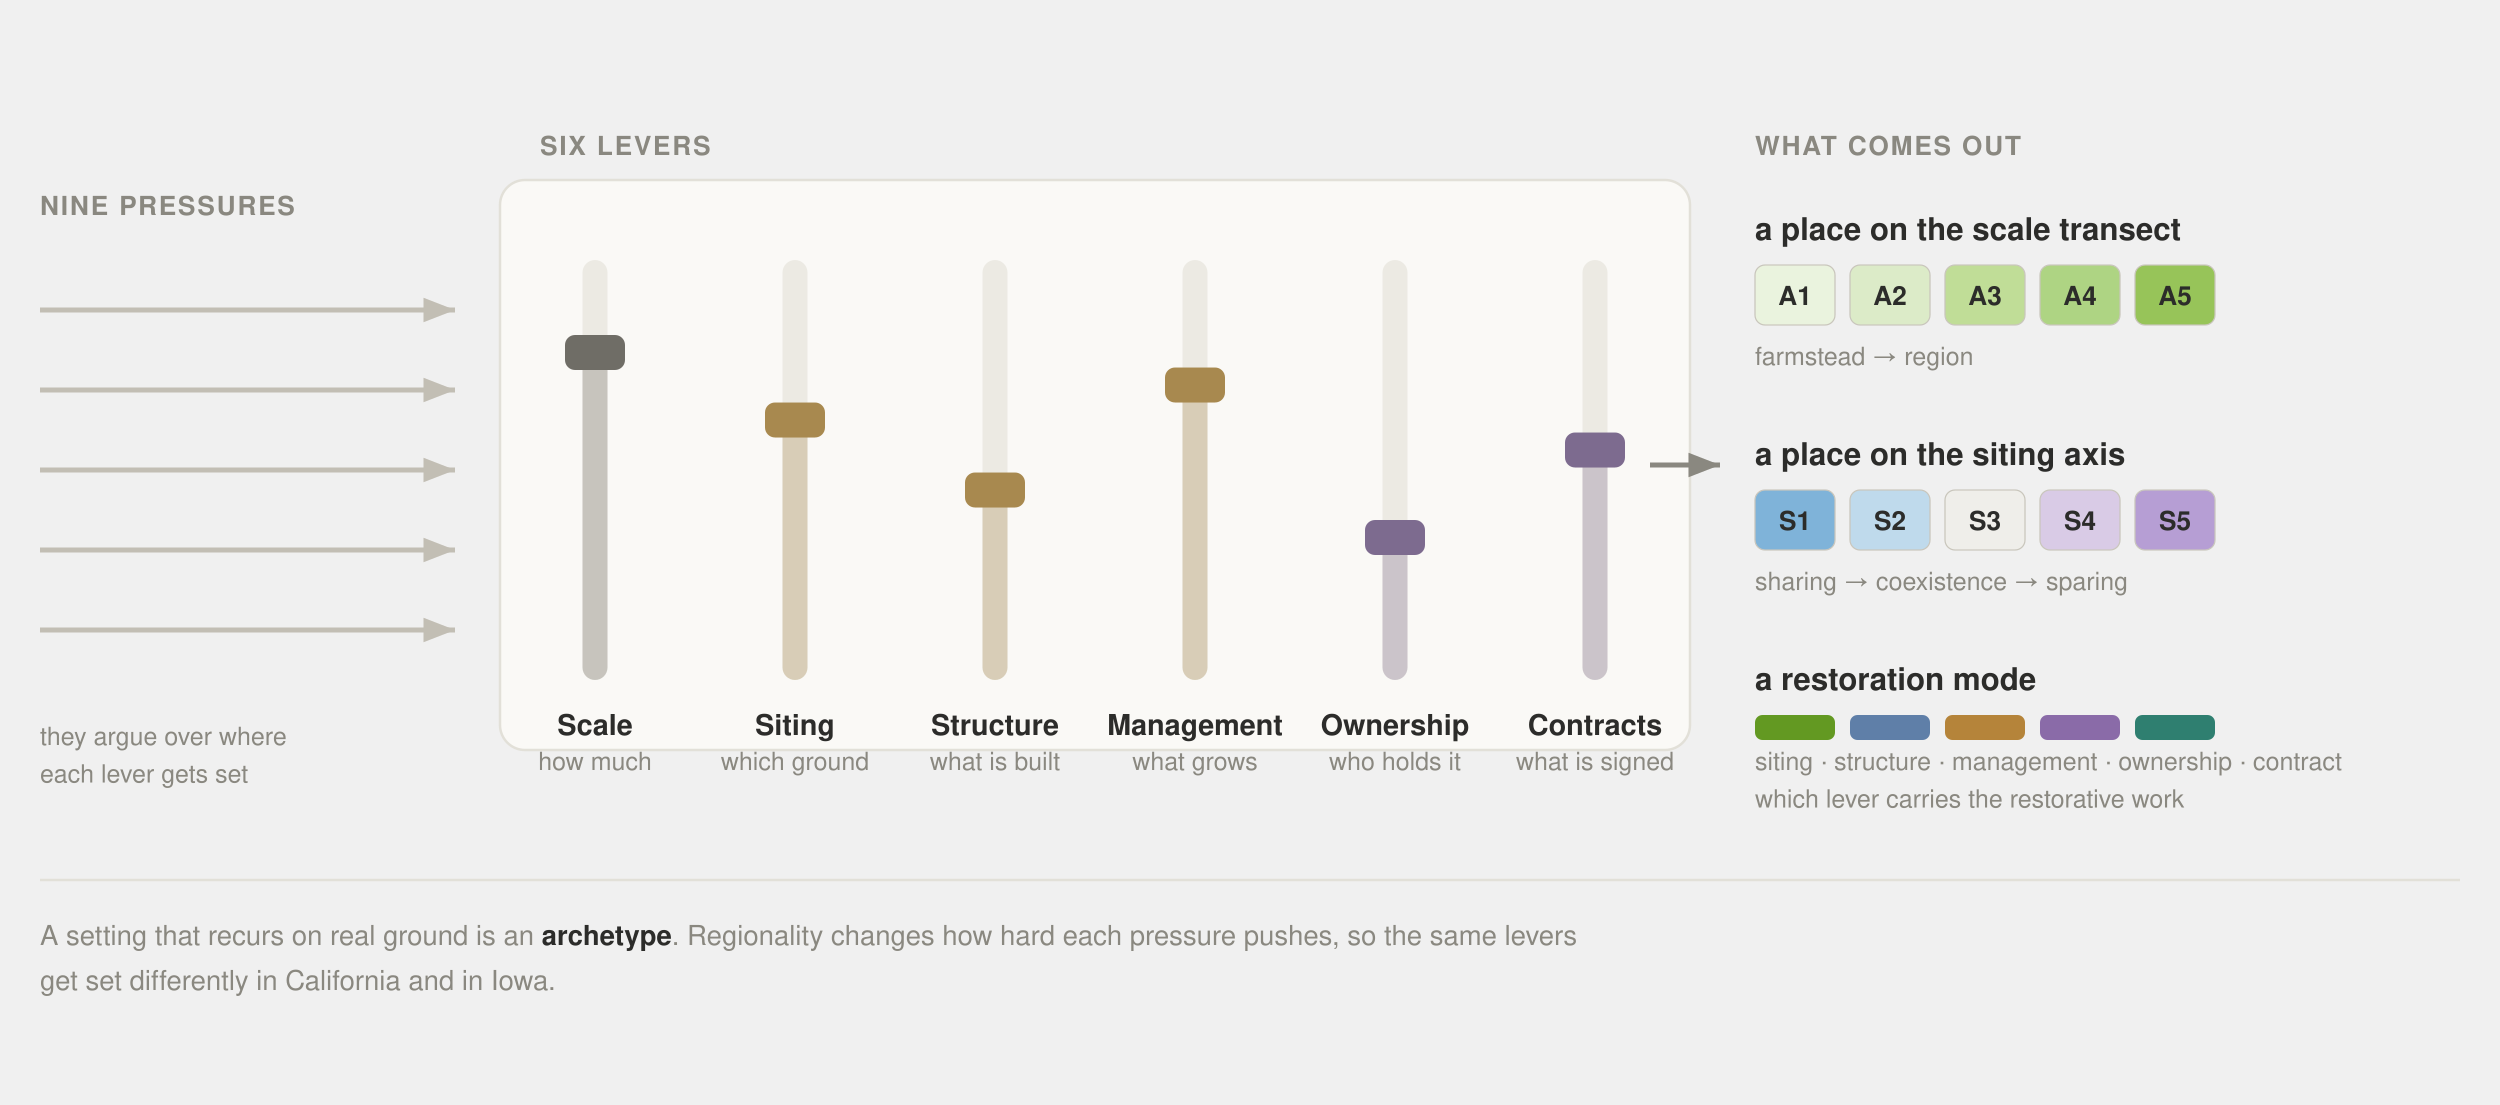
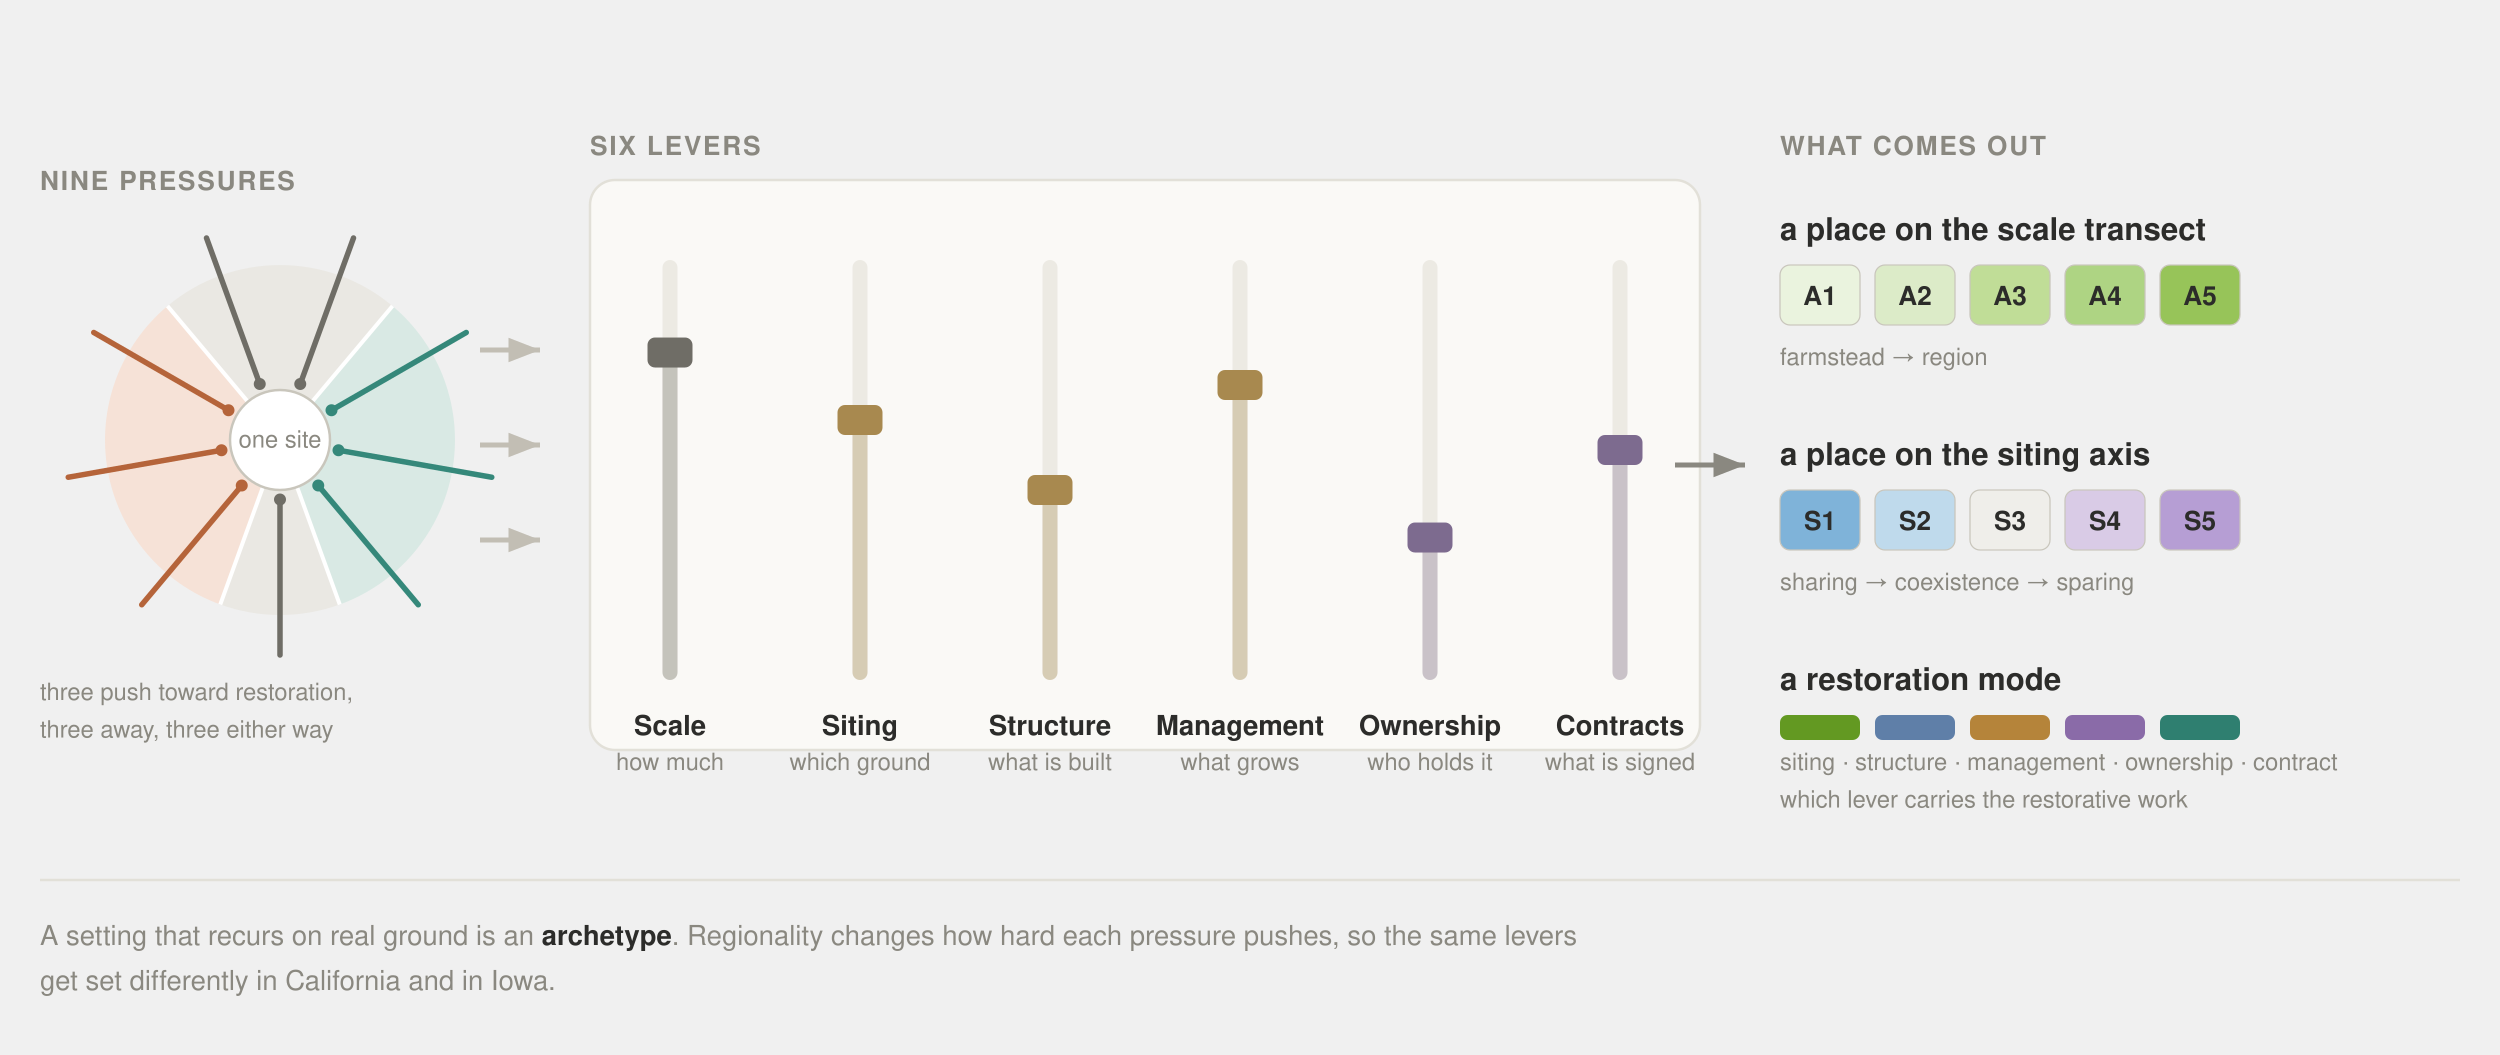
- <svg xmlns="http://www.w3.org/2000/svg" width="1000" height="442" viewBox="0 0 1000 442" role="img">
+ <svg xmlns="http://www.w3.org/2000/svg" width="1000" height="422" viewBox="0 0 1000 422" role="img">
  <style>
text{font-family:ui-sans-serif,system-ui,-apple-system,"Segoe UI",Helvetica,Arial,sans-serif}
.eb{font-size:10.5px;font-weight:700;fill:#8a8880;letter-spacing:.07em}
- .nm{font-size:11.5px;font-weight:600;fill:#2c2c2a}
- .gl{font-size:10px;fill:#8a8880}
+ .nm{font-size:11px;font-weight:600;fill:#2c2c2a}
+ .gl{font-size:9.5px;fill:#8a8880}
.ot{font-size:12.5px;font-weight:600;fill:#2c2c2a}
.cd{font-size:10.5px;font-weight:600;fill:#2c2c2a}
.ft{font-size:11px;fill:#8a8880}
</style>
  <defs>
    <marker id="p" viewBox="0 0 10 10" refX="9" refY="5" markerWidth="7" markerHeight="7" orient="auto">
      <path d="M0,1.5 L9,5 L0,8.5 z" fill="#c2beb4" />
    </marker>
    <marker id="o" viewBox="0 0 10 10" refX="9" refY="5" markerWidth="7" markerHeight="7" orient="auto">
      <path d="M0,1.5 L9,5 L0,8.5 z" fill="#8a8880" />
    </marker>
  </defs>
-   <text class="eb" x="16" y="86">NINE PRESSURES</text>
-   <line x1="16" y1="124" x2="182" y2="124" stroke="#c2beb4" stroke-width="2" marker-end="url(#p)" />
-   <line x1="16" y1="156" x2="182" y2="156" stroke="#c2beb4" stroke-width="2" marker-end="url(#p)" />
-   <line x1="16" y1="188" x2="182" y2="188" stroke="#c2beb4" stroke-width="2" marker-end="url(#p)" />
-   <line x1="16" y1="220" x2="182" y2="220" stroke="#c2beb4" stroke-width="2" marker-end="url(#p)" />
-   <line x1="16" y1="252" x2="182" y2="252" stroke="#c2beb4" stroke-width="2" marker-end="url(#p)" />
-   <text class="gl" x="16" y="298">they argue over where</text>
-   <text class="gl" x="16" y="313">each lever gets set</text>
-   <rect x="200" y="72" width="476" height="228" rx="10" fill="#faf9f6" stroke="#e2e0d8" />
-   <text class="eb" x="216" y="62">SIX LEVERS</text>
-   <rect x="233" y="104" width="10" height="168" rx="5" fill="#eceae3" />
-   <rect x="233" y="141" width="10" height="131" rx="5" fill="#6f6d66" opacity="0.3" />
-   <rect x="226" y="134" width="24" height="14" rx="4" fill="#6f6d66" />
-   <text class="nm" x="238" y="294" text-anchor="middle">Scale</text>
-   <text class="gl" x="238" y="308" text-anchor="middle">how much</text>
-   <rect x="313" y="104" width="10" height="168" rx="5" fill="#eceae3" />
-   <rect x="313" y="168" width="10" height="104" rx="5" fill="#a8894f" opacity="0.3" />
-   <rect x="306" y="161" width="24" height="14" rx="4" fill="#a8894f" />
-   <text class="nm" x="318" y="294" text-anchor="middle">Siting</text>
-   <text class="gl" x="318" y="308" text-anchor="middle">which ground</text>
-   <rect x="393" y="104" width="10" height="168" rx="5" fill="#eceae3" />
-   <rect x="393" y="196" width="10" height="76" rx="5" fill="#a8894f" opacity="0.3" />
-   <rect x="386" y="189" width="24" height="14" rx="4" fill="#a8894f" />
-   <text class="nm" x="398" y="294" text-anchor="middle">Structure</text>
-   <text class="gl" x="398" y="308" text-anchor="middle">what is built</text>
-   <rect x="473" y="104" width="10" height="168" rx="5" fill="#eceae3" />
-   <rect x="473" y="154" width="10" height="118" rx="5" fill="#a8894f" opacity="0.3" />
-   <rect x="466" y="147" width="24" height="14" rx="4" fill="#a8894f" />
-   <text class="nm" x="478" y="294" text-anchor="middle">Management</text>
-   <text class="gl" x="478" y="308" text-anchor="middle">what grows</text>
-   <rect x="553" y="104" width="10" height="168" rx="5" fill="#eceae3" />
-   <rect x="553" y="215" width="10" height="57" rx="5" fill="#7d6b8f" opacity="0.3" />
-   <rect x="546" y="208" width="24" height="14" rx="4" fill="#7d6b8f" />
-   <text class="nm" x="558" y="294" text-anchor="middle">Ownership</text>
-   <text class="gl" x="558" y="308" text-anchor="middle">who holds it</text>
-   <rect x="633" y="104" width="10" height="168" rx="5" fill="#eceae3" />
-   <rect x="633" y="180" width="10" height="92" rx="5" fill="#7d6b8f" opacity="0.3" />
-   <rect x="626" y="173" width="24" height="14" rx="4" fill="#7d6b8f" />
-   <text class="nm" x="638" y="294" text-anchor="middle">Contracts</text>
-   <text class="gl" x="638" y="308" text-anchor="middle">what is signed</text>
-   <line x1="660" y1="186" x2="688" y2="186" stroke="#8a8880" stroke-width="2" marker-end="url(#o)" />
-   <text class="eb" x="702" y="62">WHAT COMES OUT</text>
-   <text class="ot" x="702" y="96">a place on the scale transect</text>
-   <rect x="702" y="106" width="32" height="24" rx="4" fill="#EAF3DE" stroke="#c9c6bc" stroke-width="0.5" />
-   <text class="cd" x="718" y="122" text-anchor="middle">A1</text>
-   <rect x="740" y="106" width="32" height="24" rx="4" fill="#DCEBC8" stroke="#c9c6bc" stroke-width="0.5" />
-   <text class="cd" x="756" y="122" text-anchor="middle">A2</text>
-   <rect x="778" y="106" width="32" height="24" rx="4" fill="#C0DD97" stroke="#c9c6bc" stroke-width="0.5" />
-   <text class="cd" x="794" y="122" text-anchor="middle">A3</text>
-   <rect x="816" y="106" width="32" height="24" rx="4" fill="#AED483" stroke="#c9c6bc" stroke-width="0.5" />
-   <text class="cd" x="832" y="122" text-anchor="middle">A4</text>
-   <rect x="854" y="106" width="32" height="24" rx="4" fill="#97C459" stroke="#c9c6bc" stroke-width="0.5" />
-   <text class="cd" x="870" y="122" text-anchor="middle">A5</text>
-   <text class="gl" x="702" y="146">farmstead → region</text>
-   <text class="ot" x="702" y="186">a place on the siting axis</text>
-   <rect x="702" y="196" width="32" height="24" rx="4" fill="#7fb3d9" stroke="#c9c6bc" stroke-width="0.5" />
-   <text class="cd" x="718" y="212" text-anchor="middle">S1</text>
-   <rect x="740" y="196" width="32" height="24" rx="4" fill="#bfdaec" stroke="#c9c6bc" stroke-width="0.5" />
-   <text class="cd" x="756" y="212" text-anchor="middle">S2</text>
-   <rect x="778" y="196" width="32" height="24" rx="4" fill="#efeeea" stroke="#c9c6bc" stroke-width="0.5" />
-   <text class="cd" x="794" y="212" text-anchor="middle">S3</text>
-   <rect x="816" y="196" width="32" height="24" rx="4" fill="#d9cbe6" stroke="#c9c6bc" stroke-width="0.5" />
-   <text class="cd" x="832" y="212" text-anchor="middle">S4</text>
-   <rect x="854" y="196" width="32" height="24" rx="4" fill="#b69ed4" stroke="#c9c6bc" stroke-width="0.5" />
-   <text class="cd" x="870" y="212" text-anchor="middle">S5</text>
-   <text class="gl" x="702" y="236">sharing → coexistence → sparing</text>
-   <text class="ot" x="702" y="276">a restoration mode</text>
-   <rect x="702" y="286" width="32" height="10" rx="3" fill="#639922" />
-   <rect x="740" y="286" width="32" height="10" rx="3" fill="#5f7fa8" />
-   <rect x="778" y="286" width="32" height="10" rx="3" fill="#b5843a" />
-   <rect x="816" y="286" width="32" height="10" rx="3" fill="#8a6ba8" />
-   <rect x="854" y="286" width="32" height="10" rx="3" fill="#2f7f70" />
-   <text class="gl" x="702" y="308">siting · structure · management · ownership · contract</text>
-   <text class="gl" x="702" y="323">which lever carries the restorative work</text>
+   <text class="eb" x="16" y="76">NINE PRESSURES</text>
+   <path d="M112,176 L67.0,122.4 A70,70 0 0 1 157.0,122.4 Z" fill="#eae8e3" />
+   <path d="M112,176 L157.0,122.4 A70,70 0 0 1 135.9,241.8 Z" fill="#d9e9e4" />
+   <path d="M112,176 L135.9,241.8 A70,70 0 0 1 88.1,241.8 Z" fill="#eae8e3" />
+   <path d="M112,176 L88.1,241.8 A70,70 0 0 1 67.0,122.4 Z" fill="#f6e2d7" />
+   <line x1="112" y1="176" x2="67.0" y2="122.4" stroke="#ffffff" stroke-width="1.6" />
+   <line x1="112" y1="176" x2="157.0" y2="122.4" stroke="#ffffff" stroke-width="1.6" />
+   <line x1="112" y1="176" x2="135.9" y2="241.8" stroke="#ffffff" stroke-width="1.6" />
+   <line x1="112" y1="176" x2="88.1" y2="241.8" stroke="#ffffff" stroke-width="1.6" />
+   <line x1="82.6" y1="95.2" x2="103.9" y2="153.6" stroke="#6f6d66" stroke-width="2.2" stroke-linecap="round" />
+   <circle cx="103.9" cy="153.6" r="2.4" fill="#6f6d66" />
+   <line x1="141.4" y1="95.2" x2="120.1" y2="153.6" stroke="#6f6d66" stroke-width="2.2" stroke-linecap="round" />
+   <circle cx="120.1" cy="153.6" r="2.4" fill="#6f6d66" />
+   <line x1="186.5" y1="133.0" x2="132.6" y2="164.1" stroke="#35887a" stroke-width="2.2" stroke-linecap="round" />
+   <circle cx="132.6" cy="164.1" r="2.4" fill="#35887a" />
+   <line x1="196.7" y1="190.9" x2="135.4" y2="180.1" stroke="#35887a" stroke-width="2.2" stroke-linecap="round" />
+   <circle cx="135.4" cy="180.1" r="2.4" fill="#35887a" />
+   <line x1="167.3" y1="241.9" x2="127.3" y2="194.2" stroke="#35887a" stroke-width="2.2" stroke-linecap="round" />
+   <circle cx="127.3" cy="194.2" r="2.4" fill="#35887a" />
+   <line x1="112.0" y1="262.0" x2="112.0" y2="199.8" stroke="#6f6d66" stroke-width="2.2" stroke-linecap="round" />
+   <circle cx="112.0" cy="199.8" r="2.4" fill="#6f6d66" />
+   <line x1="56.7" y1="241.9" x2="96.7" y2="194.2" stroke="#b5643a" stroke-width="2.2" stroke-linecap="round" />
+   <circle cx="96.7" cy="194.2" r="2.4" fill="#b5643a" />
+   <line x1="27.3" y1="190.9" x2="88.6" y2="180.1" stroke="#b5643a" stroke-width="2.2" stroke-linecap="round" />
+   <circle cx="88.6" cy="180.1" r="2.4" fill="#b5643a" />
+   <line x1="37.5" y1="133.0" x2="91.4" y2="164.1" stroke="#b5643a" stroke-width="2.2" stroke-linecap="round" />
+   <circle cx="91.4" cy="164.1" r="2.4" fill="#b5643a" />
+   <circle cx="112" cy="176" r="20" fill="#ffffff" stroke="#c9c6bc" stroke-width="1" />
+   <text class="gl" x="112" y="179" text-anchor="middle">one site</text>
+   <text class="gl" x="16" y="280">three push toward restoration,</text>
+   <text class="gl" x="16" y="295">three away, three either way</text>
+   <line x1="192" y1="140" x2="216" y2="140" stroke="#c2beb4" stroke-width="2" marker-end="url(#p)" />
+   <line x1="192" y1="178" x2="216" y2="178" stroke="#c2beb4" stroke-width="2" marker-end="url(#p)" />
+   <line x1="192" y1="216" x2="216" y2="216" stroke="#c2beb4" stroke-width="2" marker-end="url(#p)" />
+   <rect x="236" y="72" width="444" height="228" rx="10" fill="#faf9f6" stroke="#e2e0d8" />
+   <text class="eb" x="236" y="62">SIX LEVERS</text>
+   <rect x="265" y="104" width="6" height="168" rx="3" fill="#eceae3" />
+   <rect x="265" y="141" width="6" height="131" rx="3" fill="#6f6d66" opacity="0.32" />
+   <rect x="259" y="135" width="18" height="12" rx="3" fill="#6f6d66" />
+   <text class="nm" x="268" y="294" text-anchor="middle">Scale</text>
+   <text class="gl" x="268" y="308" text-anchor="middle">how much</text>
+   <rect x="341" y="104" width="6" height="168" rx="3" fill="#eceae3" />
+   <rect x="341" y="168" width="6" height="104" rx="3" fill="#a8894f" opacity="0.32" />
+   <rect x="335" y="162" width="18" height="12" rx="3" fill="#a8894f" />
+   <text class="nm" x="344" y="294" text-anchor="middle">Siting</text>
+   <text class="gl" x="344" y="308" text-anchor="middle">which ground</text>
+   <rect x="417" y="104" width="6" height="168" rx="3" fill="#eceae3" />
+   <rect x="417" y="196" width="6" height="76" rx="3" fill="#a8894f" opacity="0.32" />
+   <rect x="411" y="190" width="18" height="12" rx="3" fill="#a8894f" />
+   <text class="nm" x="420" y="294" text-anchor="middle">Structure</text>
+   <text class="gl" x="420" y="308" text-anchor="middle">what is built</text>
+   <rect x="493" y="104" width="6" height="168" rx="3" fill="#eceae3" />
+   <rect x="493" y="154" width="6" height="118" rx="3" fill="#a8894f" opacity="0.32" />
+   <rect x="487" y="148" width="18" height="12" rx="3" fill="#a8894f" />
+   <text class="nm" x="496" y="294" text-anchor="middle">Management</text>
+   <text class="gl" x="496" y="308" text-anchor="middle">what grows</text>
+   <rect x="569" y="104" width="6" height="168" rx="3" fill="#eceae3" />
+   <rect x="569" y="215" width="6" height="57" rx="3" fill="#7d6b8f" opacity="0.32" />
+   <rect x="563" y="209" width="18" height="12" rx="3" fill="#7d6b8f" />
+   <text class="nm" x="572" y="294" text-anchor="middle">Ownership</text>
+   <text class="gl" x="572" y="308" text-anchor="middle">who holds it</text>
+   <rect x="645" y="104" width="6" height="168" rx="3" fill="#eceae3" />
+   <rect x="645" y="180" width="6" height="92" rx="3" fill="#7d6b8f" opacity="0.32" />
+   <rect x="639" y="174" width="18" height="12" rx="3" fill="#7d6b8f" />
+   <text class="nm" x="648" y="294" text-anchor="middle">Contracts</text>
+   <text class="gl" x="648" y="308" text-anchor="middle">what is signed</text>
+   <line x1="670" y1="186" x2="698" y2="186" stroke="#8a8880" stroke-width="2" marker-end="url(#o)" />
+   <text class="eb" x="712" y="62">WHAT COMES OUT</text>
+   <text class="ot" x="712" y="96">a place on the scale transect</text>
+   <rect x="712" y="106" width="32" height="24" rx="4" fill="#EAF3DE" stroke="#c9c6bc" stroke-width="0.5" />
+   <text class="cd" x="728" y="122" text-anchor="middle">A1</text>
+   <rect x="750" y="106" width="32" height="24" rx="4" fill="#DCEBC8" stroke="#c9c6bc" stroke-width="0.5" />
+   <text class="cd" x="766" y="122" text-anchor="middle">A2</text>
+   <rect x="788" y="106" width="32" height="24" rx="4" fill="#C0DD97" stroke="#c9c6bc" stroke-width="0.5" />
+   <text class="cd" x="804" y="122" text-anchor="middle">A3</text>
+   <rect x="826" y="106" width="32" height="24" rx="4" fill="#AED483" stroke="#c9c6bc" stroke-width="0.5" />
+   <text class="cd" x="842" y="122" text-anchor="middle">A4</text>
+   <rect x="864" y="106" width="32" height="24" rx="4" fill="#97C459" stroke="#c9c6bc" stroke-width="0.5" />
+   <text class="cd" x="880" y="122" text-anchor="middle">A5</text>
+   <text class="gl" x="712" y="146">farmstead → region</text>
+   <text class="ot" x="712" y="186">a place on the siting axis</text>
+   <rect x="712" y="196" width="32" height="24" rx="4" fill="#7fb3d9" stroke="#c9c6bc" stroke-width="0.5" />
+   <text class="cd" x="728" y="212" text-anchor="middle">S1</text>
+   <rect x="750" y="196" width="32" height="24" rx="4" fill="#bfdaec" stroke="#c9c6bc" stroke-width="0.5" />
+   <text class="cd" x="766" y="212" text-anchor="middle">S2</text>
+   <rect x="788" y="196" width="32" height="24" rx="4" fill="#efeeea" stroke="#c9c6bc" stroke-width="0.5" />
+   <text class="cd" x="804" y="212" text-anchor="middle">S3</text>
+   <rect x="826" y="196" width="32" height="24" rx="4" fill="#d9cbe6" stroke="#c9c6bc" stroke-width="0.5" />
+   <text class="cd" x="842" y="212" text-anchor="middle">S4</text>
+   <rect x="864" y="196" width="32" height="24" rx="4" fill="#b69ed4" stroke="#c9c6bc" stroke-width="0.5" />
+   <text class="cd" x="880" y="212" text-anchor="middle">S5</text>
+   <text class="gl" x="712" y="236">sharing → coexistence → sparing</text>
+   <text class="ot" x="712" y="276">a restoration mode</text>
+   <rect x="712" y="286" width="32" height="10" rx="3" fill="#639922" />
+   <rect x="750" y="286" width="32" height="10" rx="3" fill="#5f7fa8" />
+   <rect x="788" y="286" width="32" height="10" rx="3" fill="#b5843a" />
+   <rect x="826" y="286" width="32" height="10" rx="3" fill="#8a6ba8" />
+   <rect x="864" y="286" width="32" height="10" rx="3" fill="#2f7f70" />
+   <text class="gl" x="712" y="308">siting · structure · management · ownership · contract</text>
+   <text class="gl" x="712" y="323">which lever carries the restorative work</text>
  <line x1="16" y1="352" x2="984" y2="352" stroke="#e2e0d8" />
  <text class="ft" x="16" y="378">A setting that recurs on real ground is an <tspan font-weight="600" fill="#2c2c2a">archetype</tspan>. Regionality changes how hard each pressure pushes, so the same levers</text>
  <text class="ft" x="16" y="396">get set differently in California and in Iowa.</text>
</svg>
